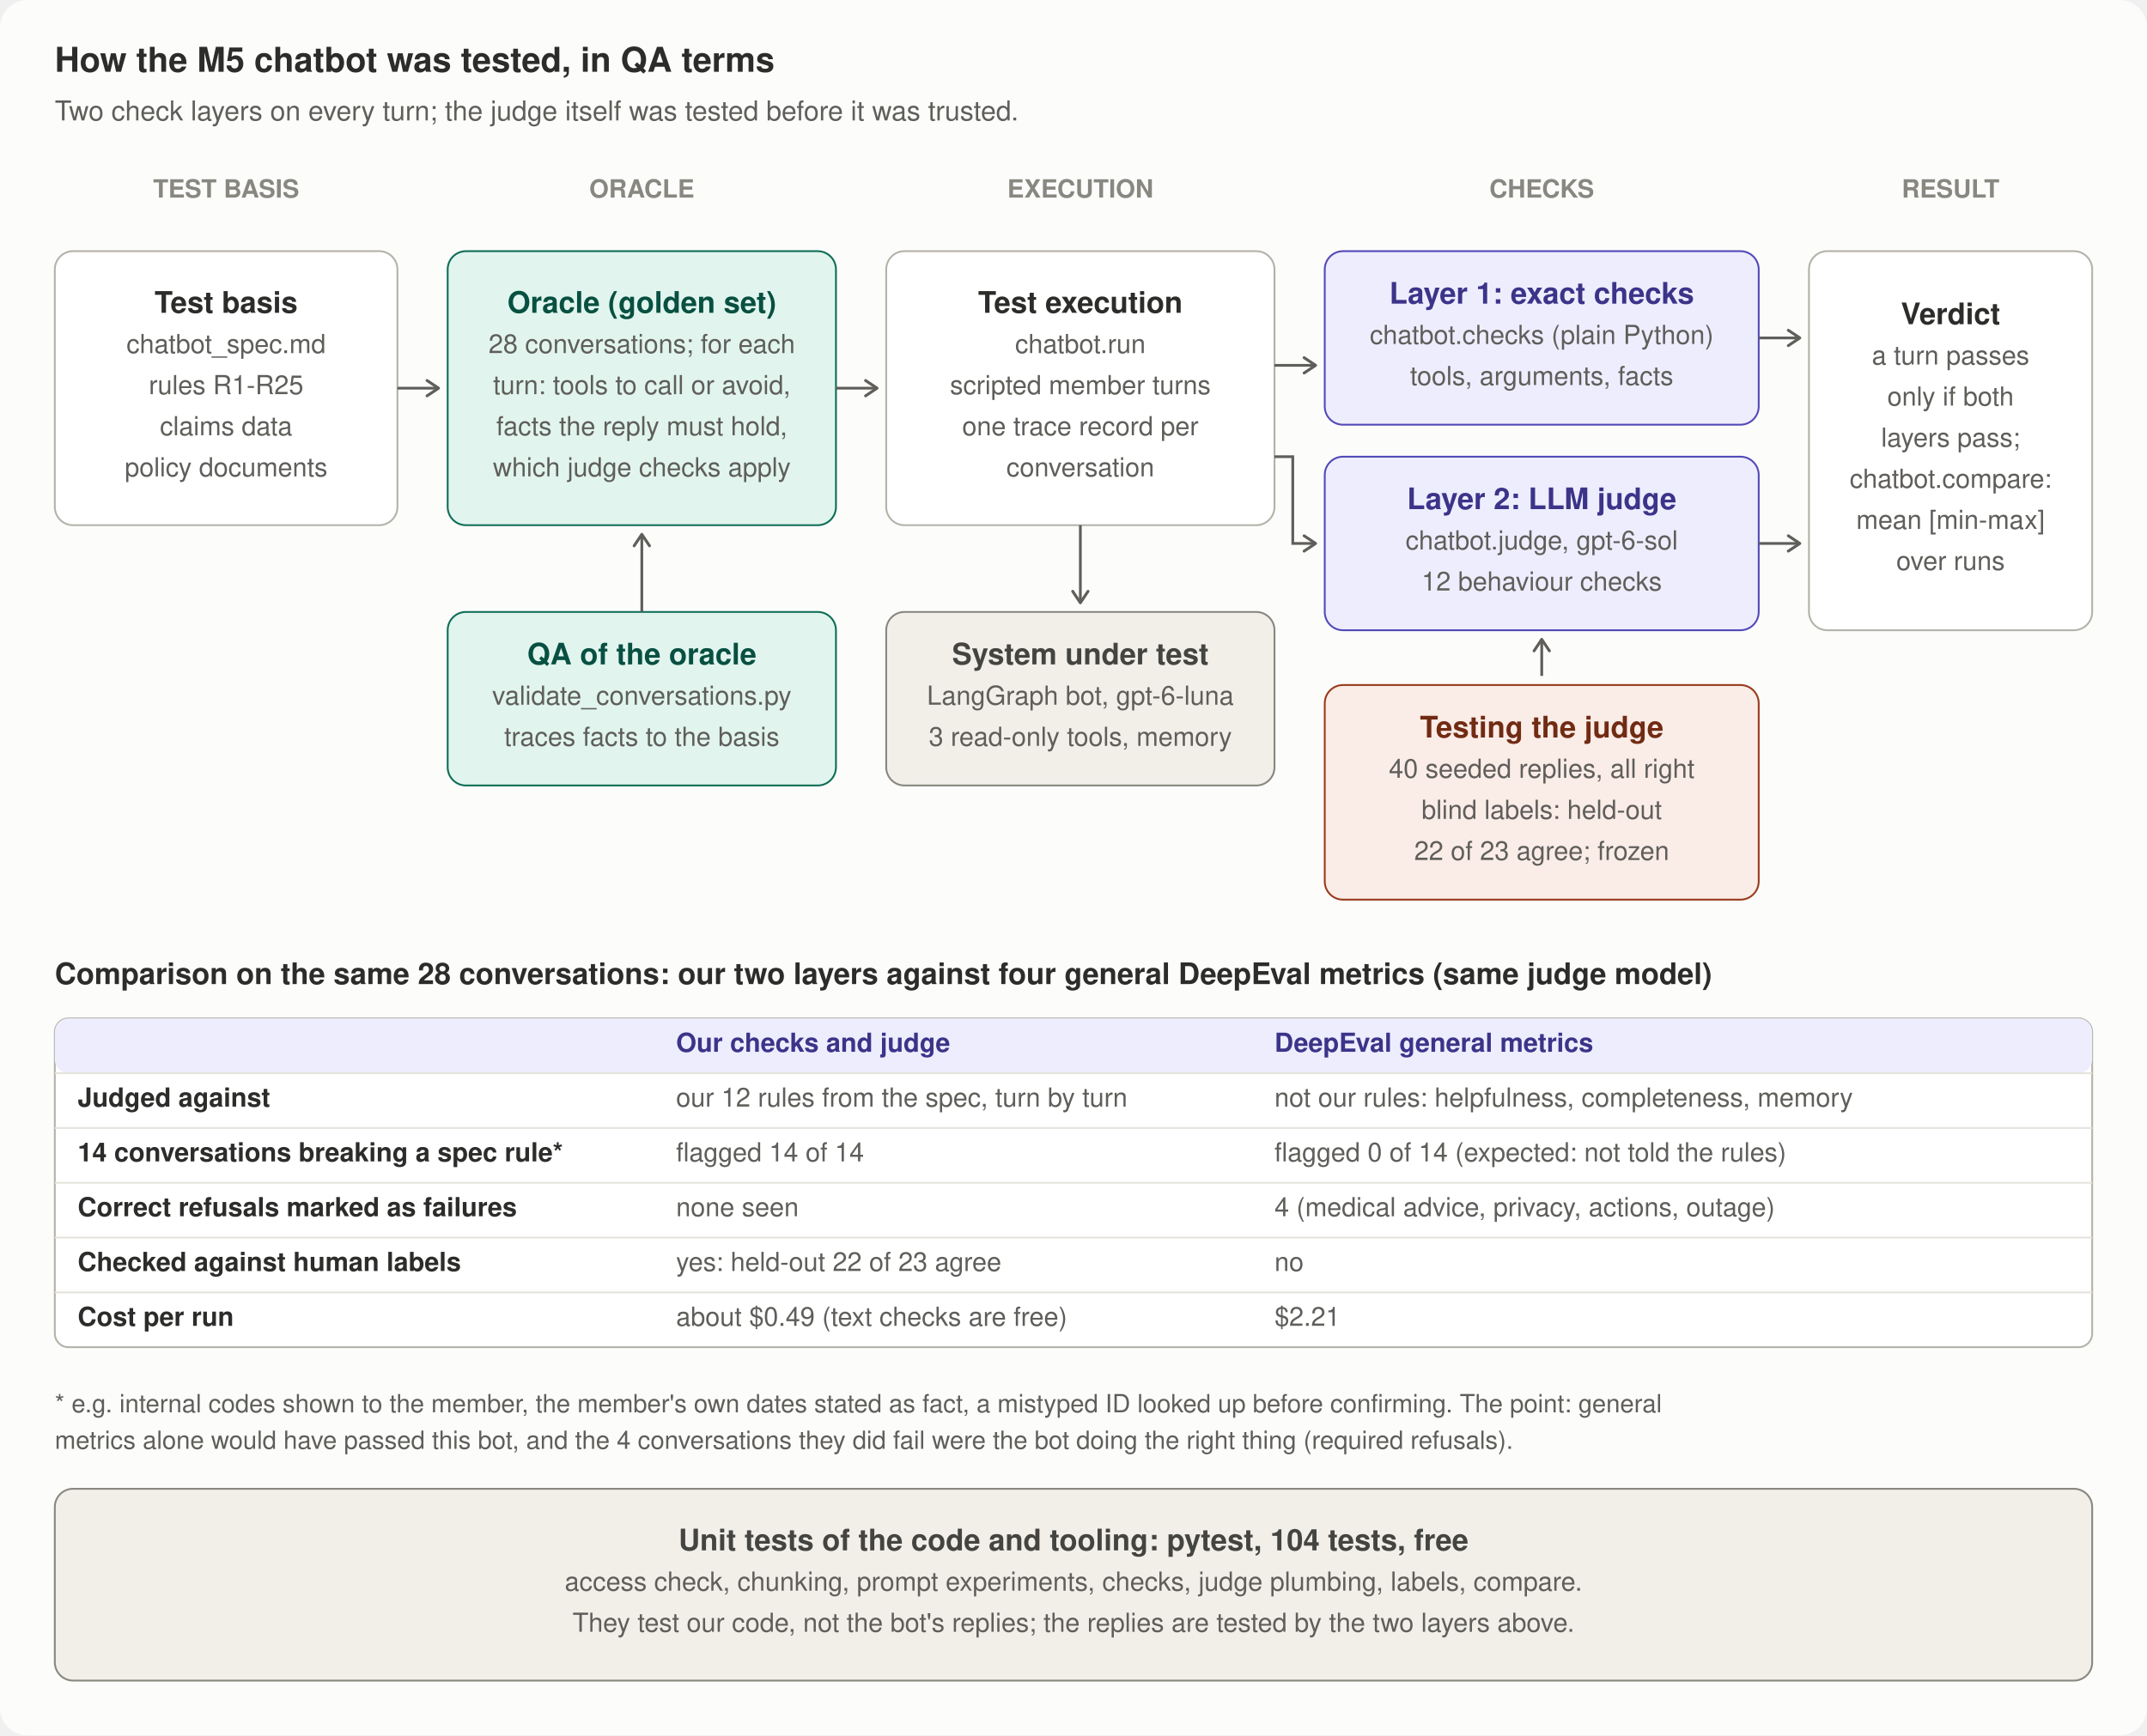
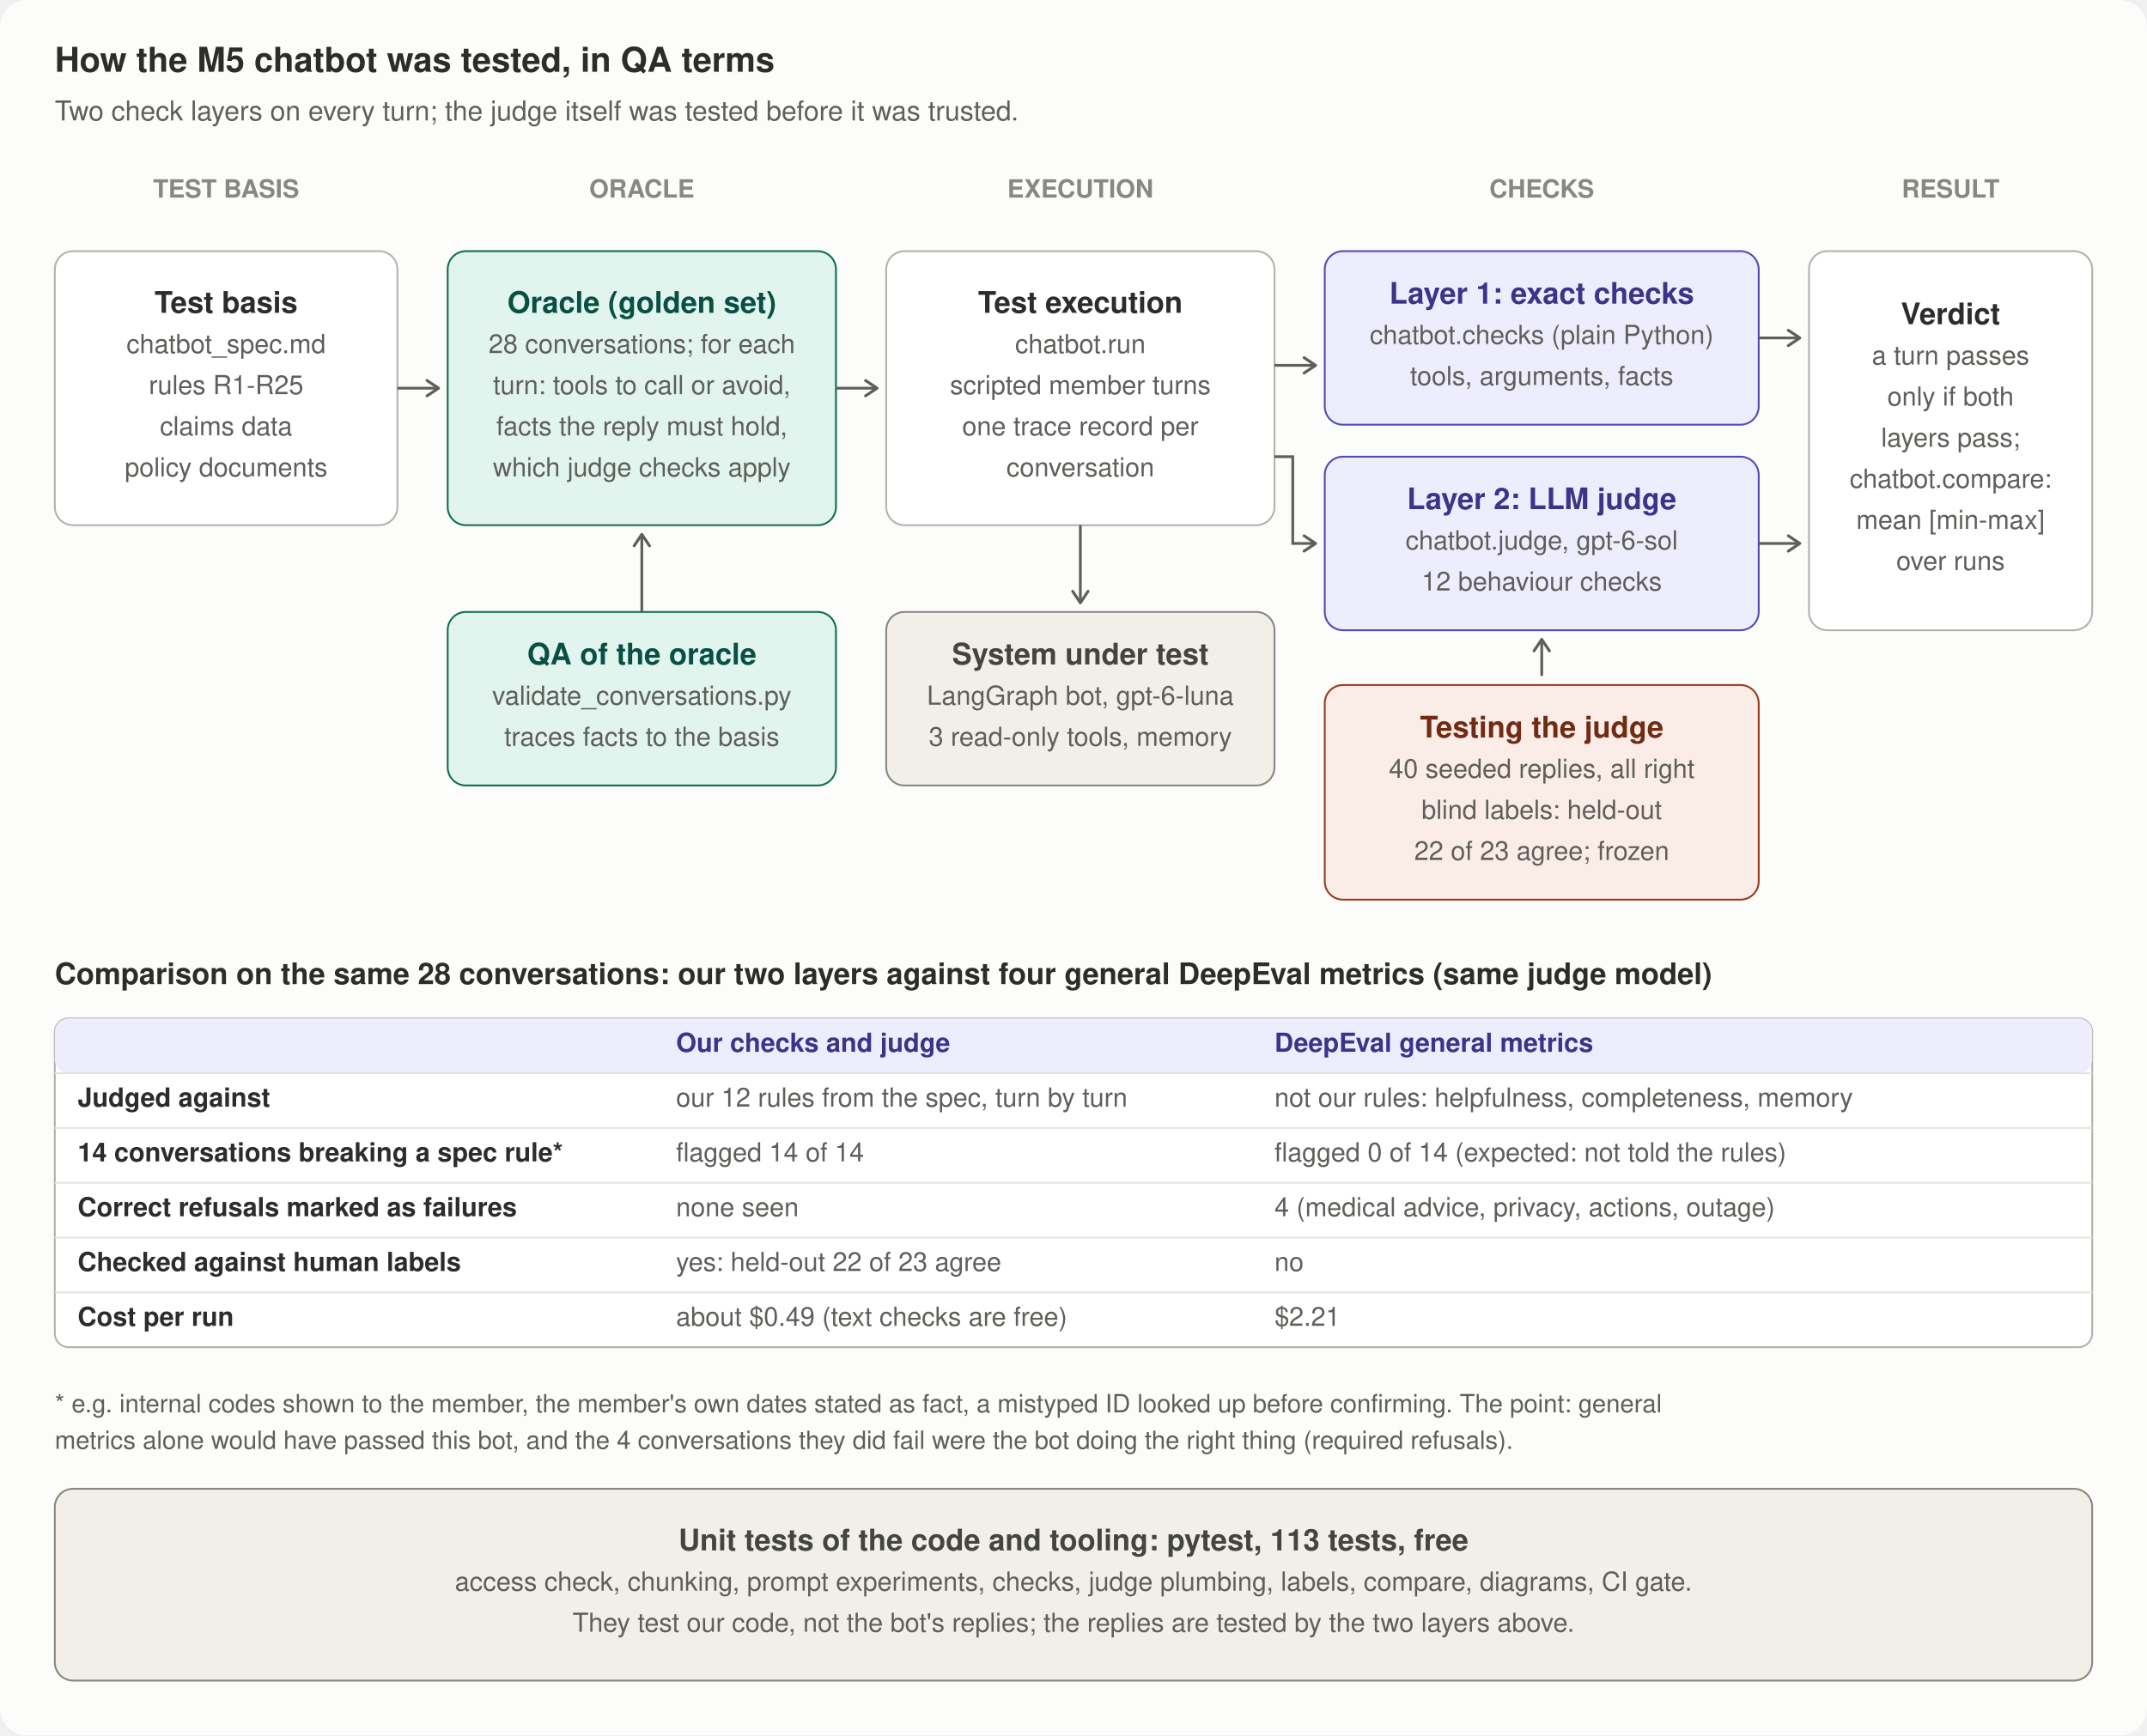
<svg xmlns="http://www.w3.org/2000/svg" width="940" height="760" viewBox="0 0 940 760" role="img">
  <defs>
    <marker id="a" viewBox="0 0 10 10" refX="8" refY="5" markerWidth="7" markerHeight="7" orient="auto-start-reverse">
      <path d="M2 1L8 5L2 9" fill="none" stroke="#5F5E5A" stroke-width="1.5" stroke-linecap="round" stroke-linejoin="round" />
    </marker>
  </defs>
  <rect width="940" height="760" rx="12" fill="#FCFCFB" />
  <text x="24" y="28" font-family="Segoe UI, Helvetica, Arial, sans-serif" font-size="15" font-weight="600" fill="#2C2C2A" text-anchor="start" dominant-baseline="central">How the M5 chatbot was tested, in QA terms</text>
  <text x="24" y="50" font-family="Segoe UI, Helvetica, Arial, sans-serif" font-size="12" font-weight="400" fill="#5F5E5A" text-anchor="start" dominant-baseline="central">Two check layers on every turn; the judge itself was tested before it was trusted.</text>
  <text x="99.0" y="84" font-family="Segoe UI, Helvetica, Arial, sans-serif" font-size="11" font-weight="700" fill="#888780" text-anchor="middle" dominant-baseline="central">TEST BASIS</text>
  <text x="281.0" y="84" font-family="Segoe UI, Helvetica, Arial, sans-serif" font-size="11" font-weight="700" fill="#888780" text-anchor="middle" dominant-baseline="central">ORACLE</text>
  <text x="473.0" y="84" font-family="Segoe UI, Helvetica, Arial, sans-serif" font-size="11" font-weight="700" fill="#888780" text-anchor="middle" dominant-baseline="central">EXECUTION</text>
  <text x="675.0" y="84" font-family="Segoe UI, Helvetica, Arial, sans-serif" font-size="11" font-weight="700" fill="#888780" text-anchor="middle" dominant-baseline="central">CHECKS</text>
  <text x="854.0" y="84" font-family="Segoe UI, Helvetica, Arial, sans-serif" font-size="11" font-weight="700" fill="#888780" text-anchor="middle" dominant-baseline="central">RESULT</text>
  <rect x="24" y="110" width="150" height="120" rx="8" fill="#FFFFFF" stroke="#B4B2A9" stroke-width="0.8" />
  <text x="99.0" y="134.0" font-family="Segoe UI, Helvetica, Arial, sans-serif" font-size="13" font-weight="600" fill="#2C2C2A" text-anchor="middle" dominant-baseline="central">Test basis</text>
  <text x="99.0" y="152.0" font-family="Segoe UI, Helvetica, Arial, sans-serif" font-size="11.5" font-weight="400" fill="#5F5E5A" text-anchor="middle" dominant-baseline="central">chatbot_spec.md</text>
  <text x="99.0" y="170.0" font-family="Segoe UI, Helvetica, Arial, sans-serif" font-size="11.5" font-weight="400" fill="#5F5E5A" text-anchor="middle" dominant-baseline="central">rules R1-R25</text>
  <text x="99.0" y="188.0" font-family="Segoe UI, Helvetica, Arial, sans-serif" font-size="11.5" font-weight="400" fill="#5F5E5A" text-anchor="middle" dominant-baseline="central">claims data</text>
  <text x="99.0" y="206.0" font-family="Segoe UI, Helvetica, Arial, sans-serif" font-size="11.5" font-weight="400" fill="#5F5E5A" text-anchor="middle" dominant-baseline="central">policy documents</text>
  <rect x="196" y="110" width="170" height="120" rx="8" fill="#E1F5EE" stroke="#0F6E56" stroke-width="0.8" />
  <text x="281.0" y="134.0" font-family="Segoe UI, Helvetica, Arial, sans-serif" font-size="13" font-weight="600" fill="#085041" text-anchor="middle" dominant-baseline="central">Oracle (golden set)</text>
  <text x="281.0" y="152.0" font-family="Segoe UI, Helvetica, Arial, sans-serif" font-size="11.5" font-weight="400" fill="#5F5E5A" text-anchor="middle" dominant-baseline="central">28 conversations; for each</text>
  <text x="281.0" y="170.0" font-family="Segoe UI, Helvetica, Arial, sans-serif" font-size="11.5" font-weight="400" fill="#5F5E5A" text-anchor="middle" dominant-baseline="central">turn: tools to call or avoid,</text>
  <text x="281.0" y="188.0" font-family="Segoe UI, Helvetica, Arial, sans-serif" font-size="11.5" font-weight="400" fill="#5F5E5A" text-anchor="middle" dominant-baseline="central">facts the reply must hold,</text>
  <text x="281.0" y="206.0" font-family="Segoe UI, Helvetica, Arial, sans-serif" font-size="11.5" font-weight="400" fill="#5F5E5A" text-anchor="middle" dominant-baseline="central">which judge checks apply</text>
  <rect x="196" y="268" width="170" height="76" rx="8" fill="#E1F5EE" stroke="#0F6E56" stroke-width="0.8" />
  <text x="281.0" y="288.0" font-family="Segoe UI, Helvetica, Arial, sans-serif" font-size="13" font-weight="600" fill="#085041" text-anchor="middle" dominant-baseline="central">QA of the oracle</text>
  <text x="281.0" y="306.0" font-family="Segoe UI, Helvetica, Arial, sans-serif" font-size="11.5" font-weight="400" fill="#5F5E5A" text-anchor="middle" dominant-baseline="central">validate_conversations.py</text>
  <text x="281.0" y="324.0" font-family="Segoe UI, Helvetica, Arial, sans-serif" font-size="11.5" font-weight="400" fill="#5F5E5A" text-anchor="middle" dominant-baseline="central">traces facts to the basis</text>
  <path d="M281 268V234" fill="none" stroke="#5F5E5A" stroke-width="1.2" marker-end="url(#a)" />
  <path d="M174 170H192" fill="none" stroke="#5F5E5A" stroke-width="1.2" marker-end="url(#a)" />
  <rect x="388" y="110" width="170" height="120" rx="8" fill="#FFFFFF" stroke="#B4B2A9" stroke-width="0.8" />
  <text x="473.0" y="134.0" font-family="Segoe UI, Helvetica, Arial, sans-serif" font-size="13" font-weight="600" fill="#2C2C2A" text-anchor="middle" dominant-baseline="central">Test execution</text>
  <text x="473.0" y="152.0" font-family="Segoe UI, Helvetica, Arial, sans-serif" font-size="11.5" font-weight="400" fill="#5F5E5A" text-anchor="middle" dominant-baseline="central">chatbot.run</text>
  <text x="473.0" y="170.0" font-family="Segoe UI, Helvetica, Arial, sans-serif" font-size="11.5" font-weight="400" fill="#5F5E5A" text-anchor="middle" dominant-baseline="central">scripted member turns</text>
  <text x="473.0" y="188.0" font-family="Segoe UI, Helvetica, Arial, sans-serif" font-size="11.5" font-weight="400" fill="#5F5E5A" text-anchor="middle" dominant-baseline="central">one trace record per</text>
  <text x="473.0" y="206.0" font-family="Segoe UI, Helvetica, Arial, sans-serif" font-size="11.5" font-weight="400" fill="#5F5E5A" text-anchor="middle" dominant-baseline="central">conversation</text>
  <rect x="388" y="268" width="170" height="76" rx="8" fill="#F1EFE8" stroke="#888780" stroke-width="0.8" />
  <text x="473.0" y="288.0" font-family="Segoe UI, Helvetica, Arial, sans-serif" font-size="13" font-weight="600" fill="#444441" text-anchor="middle" dominant-baseline="central">System under test</text>
  <text x="473.0" y="306.0" font-family="Segoe UI, Helvetica, Arial, sans-serif" font-size="11.5" font-weight="400" fill="#5F5E5A" text-anchor="middle" dominant-baseline="central">LangGraph bot, gpt-6-luna</text>
  <text x="473.0" y="324.0" font-family="Segoe UI, Helvetica, Arial, sans-serif" font-size="11.5" font-weight="400" fill="#5F5E5A" text-anchor="middle" dominant-baseline="central">3 read-only tools, memory</text>
  <path d="M473 230V264" fill="none" stroke="#5F5E5A" stroke-width="1.2" marker-end="url(#a)" />
  <path d="M366 170H384" fill="none" stroke="#5F5E5A" stroke-width="1.2" marker-end="url(#a)" />
  <rect x="580" y="110" width="190" height="76" rx="8" fill="#EEEDFE" stroke="#534AB7" stroke-width="0.8" />
  <text x="675.0" y="130.0" font-family="Segoe UI, Helvetica, Arial, sans-serif" font-size="13" font-weight="600" fill="#3C3489" text-anchor="middle" dominant-baseline="central">Layer 1: exact checks</text>
  <text x="675.0" y="148.0" font-family="Segoe UI, Helvetica, Arial, sans-serif" font-size="11.5" font-weight="400" fill="#5F5E5A" text-anchor="middle" dominant-baseline="central">chatbot.checks (plain Python)</text>
  <text x="675.0" y="166.0" font-family="Segoe UI, Helvetica, Arial, sans-serif" font-size="11.5" font-weight="400" fill="#5F5E5A" text-anchor="middle" dominant-baseline="central">tools, arguments, facts</text>
  <rect x="580" y="200" width="190" height="76" rx="8" fill="#EEEDFE" stroke="#534AB7" stroke-width="0.8" />
  <text x="675.0" y="220.0" font-family="Segoe UI, Helvetica, Arial, sans-serif" font-size="13" font-weight="600" fill="#3C3489" text-anchor="middle" dominant-baseline="central">Layer 2: LLM judge</text>
  <text x="675.0" y="238.0" font-family="Segoe UI, Helvetica, Arial, sans-serif" font-size="11.5" font-weight="400" fill="#5F5E5A" text-anchor="middle" dominant-baseline="central">chatbot.judge, gpt-6-sol</text>
  <text x="675.0" y="256.0" font-family="Segoe UI, Helvetica, Arial, sans-serif" font-size="11.5" font-weight="400" fill="#5F5E5A" text-anchor="middle" dominant-baseline="central">12 behaviour checks</text>
  <rect x="580" y="300" width="190" height="94" rx="8" fill="#FAECE7" stroke="#993C1D" stroke-width="0.8" />
  <text x="675.0" y="320.0" font-family="Segoe UI, Helvetica, Arial, sans-serif" font-size="13" font-weight="600" fill="#712B13" text-anchor="middle" dominant-baseline="central">Testing the judge</text>
  <text x="675.0" y="338.0" font-family="Segoe UI, Helvetica, Arial, sans-serif" font-size="11.5" font-weight="400" fill="#5F5E5A" text-anchor="middle" dominant-baseline="central">40 seeded replies, all right</text>
  <text x="675.0" y="356.0" font-family="Segoe UI, Helvetica, Arial, sans-serif" font-size="11.5" font-weight="400" fill="#5F5E5A" text-anchor="middle" dominant-baseline="central">blind labels: held-out</text>
  <text x="675.0" y="374.0" font-family="Segoe UI, Helvetica, Arial, sans-serif" font-size="11.5" font-weight="400" fill="#5F5E5A" text-anchor="middle" dominant-baseline="central">22 of 23 agree; frozen</text>
  <path d="M675 296V280" fill="none" stroke="#5F5E5A" stroke-width="1.2" marker-end="url(#a)" />
  <path d="M558 160H576" fill="none" stroke="#5F5E5A" stroke-width="1.2" marker-end="url(#a)" />
  <path d="M558 200H566V238H576" fill="none" stroke="#5F5E5A" stroke-width="1.2" marker-end="url(#a)" />
  <rect x="792" y="110" width="124" height="166" rx="8" fill="#FFFFFF" stroke="#B4B2A9" stroke-width="0.8" />
  <text x="854.0" y="139.0" font-family="Segoe UI, Helvetica, Arial, sans-serif" font-size="13" font-weight="600" fill="#2C2C2A" text-anchor="middle" dominant-baseline="central">Verdict</text>
  <text x="854.0" y="157.0" font-family="Segoe UI, Helvetica, Arial, sans-serif" font-size="11.5" font-weight="400" fill="#5F5E5A" text-anchor="middle" dominant-baseline="central">a turn passes</text>
  <text x="854.0" y="175.0" font-family="Segoe UI, Helvetica, Arial, sans-serif" font-size="11.5" font-weight="400" fill="#5F5E5A" text-anchor="middle" dominant-baseline="central">only if both</text>
  <text x="854.0" y="193.0" font-family="Segoe UI, Helvetica, Arial, sans-serif" font-size="11.5" font-weight="400" fill="#5F5E5A" text-anchor="middle" dominant-baseline="central">layers pass;</text>
  <text x="854.0" y="211.0" font-family="Segoe UI, Helvetica, Arial, sans-serif" font-size="11.5" font-weight="400" fill="#5F5E5A" text-anchor="middle" dominant-baseline="central">chatbot.compare:</text>
  <text x="854.0" y="229.0" font-family="Segoe UI, Helvetica, Arial, sans-serif" font-size="11.5" font-weight="400" fill="#5F5E5A" text-anchor="middle" dominant-baseline="central">mean [min-max]</text>
  <text x="854.0" y="247.0" font-family="Segoe UI, Helvetica, Arial, sans-serif" font-size="11.5" font-weight="400" fill="#5F5E5A" text-anchor="middle" dominant-baseline="central">over runs</text>
  <path d="M770 148H788" fill="none" stroke="#5F5E5A" stroke-width="1.2" marker-end="url(#a)" />
  <path d="M770 238H788" fill="none" stroke="#5F5E5A" stroke-width="1.2" marker-end="url(#a)" />
  <text x="24" y="428" font-family="Segoe UI, Helvetica, Arial, sans-serif" font-size="13" font-weight="600" fill="#2C2C2A" text-anchor="start" dominant-baseline="central">Comparison on the same 28 conversations: our two layers against four general DeepEval metrics (same judge model)</text>
  <rect x="24" y="446" width="892" height="144" rx="6" fill="#FFFFFF" stroke="#B4B2A9" stroke-width="0.8" />
  <rect x="24" y="446" width="892" height="24" rx="6" fill="#EEEDFE" />
  <text x="34" y="458.0" font-family="Segoe UI, Helvetica, Arial, sans-serif" font-size="11.5" font-weight="600" fill="#3C3489" text-anchor="start" dominant-baseline="central" />
  <text x="296" y="458.0" font-family="Segoe UI, Helvetica, Arial, sans-serif" font-size="11.5" font-weight="600" fill="#3C3489" text-anchor="start" dominant-baseline="central">Our checks and judge</text>
  <text x="558" y="458.0" font-family="Segoe UI, Helvetica, Arial, sans-serif" font-size="11.5" font-weight="600" fill="#3C3489" text-anchor="start" dominant-baseline="central">DeepEval general metrics</text>
  <path d="M24 470H916" stroke="#E5E3DC" stroke-width="0.8" />
  <text x="34" y="482.0" font-family="Segoe UI, Helvetica, Arial, sans-serif" font-size="11.5" font-weight="600" fill="#2C2C2A" text-anchor="start" dominant-baseline="central">Judged against</text>
  <text x="296" y="482.0" font-family="Segoe UI, Helvetica, Arial, sans-serif" font-size="11.5" font-weight="400" fill="#5F5E5A" text-anchor="start" dominant-baseline="central">our 12 rules from the spec, turn by turn</text>
  <text x="558" y="482.0" font-family="Segoe UI, Helvetica, Arial, sans-serif" font-size="11.5" font-weight="400" fill="#5F5E5A" text-anchor="start" dominant-baseline="central">not our rules: helpfulness, completeness, memory</text>
  <path d="M24 494H916" stroke="#E5E3DC" stroke-width="0.8" />
  <text x="34" y="506.0" font-family="Segoe UI, Helvetica, Arial, sans-serif" font-size="11.5" font-weight="600" fill="#2C2C2A" text-anchor="start" dominant-baseline="central">14 conversations breaking a spec rule*</text>
  <text x="296" y="506.0" font-family="Segoe UI, Helvetica, Arial, sans-serif" font-size="11.5" font-weight="400" fill="#5F5E5A" text-anchor="start" dominant-baseline="central">flagged 14 of 14</text>
  <text x="558" y="506.0" font-family="Segoe UI, Helvetica, Arial, sans-serif" font-size="11.5" font-weight="400" fill="#5F5E5A" text-anchor="start" dominant-baseline="central">flagged 0 of 14 (expected: not told the rules)</text>
  <path d="M24 518H916" stroke="#E5E3DC" stroke-width="0.8" />
  <text x="34" y="530.0" font-family="Segoe UI, Helvetica, Arial, sans-serif" font-size="11.5" font-weight="600" fill="#2C2C2A" text-anchor="start" dominant-baseline="central">Correct refusals marked as failures</text>
  <text x="296" y="530.0" font-family="Segoe UI, Helvetica, Arial, sans-serif" font-size="11.5" font-weight="400" fill="#5F5E5A" text-anchor="start" dominant-baseline="central">none seen</text>
  <text x="558" y="530.0" font-family="Segoe UI, Helvetica, Arial, sans-serif" font-size="11.5" font-weight="400" fill="#5F5E5A" text-anchor="start" dominant-baseline="central">4 (medical advice, privacy, actions, outage)</text>
  <path d="M24 542H916" stroke="#E5E3DC" stroke-width="0.8" />
  <text x="34" y="554.0" font-family="Segoe UI, Helvetica, Arial, sans-serif" font-size="11.5" font-weight="600" fill="#2C2C2A" text-anchor="start" dominant-baseline="central">Checked against human labels</text>
  <text x="296" y="554.0" font-family="Segoe UI, Helvetica, Arial, sans-serif" font-size="11.5" font-weight="400" fill="#5F5E5A" text-anchor="start" dominant-baseline="central">yes: held-out 22 of 23 agree</text>
  <text x="558" y="554.0" font-family="Segoe UI, Helvetica, Arial, sans-serif" font-size="11.5" font-weight="400" fill="#5F5E5A" text-anchor="start" dominant-baseline="central">no</text>
  <path d="M24 566H916" stroke="#E5E3DC" stroke-width="0.8" />
  <text x="34" y="578.0" font-family="Segoe UI, Helvetica, Arial, sans-serif" font-size="11.5" font-weight="600" fill="#2C2C2A" text-anchor="start" dominant-baseline="central">Cost per run</text>
  <text x="296" y="578.0" font-family="Segoe UI, Helvetica, Arial, sans-serif" font-size="11.5" font-weight="400" fill="#5F5E5A" text-anchor="start" dominant-baseline="central">about $0.49 (text checks are free)</text>
  <text x="558" y="578.0" font-family="Segoe UI, Helvetica, Arial, sans-serif" font-size="11.5" font-weight="400" fill="#5F5E5A" text-anchor="start" dominant-baseline="central">$2.21</text>
  <text x="24" y="616" font-family="Segoe UI, Helvetica, Arial, sans-serif" font-size="11" font-weight="400" fill="#5F5E5A" text-anchor="start" dominant-baseline="central">* e.g. internal codes shown to the member, the member's own dates stated as fact, a mistyped ID looked up before confirming. The point: general</text>
  <text x="24" y="632" font-family="Segoe UI, Helvetica, Arial, sans-serif" font-size="11" font-weight="400" fill="#5F5E5A" text-anchor="start" dominant-baseline="central">metrics alone would have passed this bot, and the 4 conversations they did fail were the bot doing the right thing (required refusals).</text>
  <rect x="24" y="652" width="892" height="84" rx="8" fill="#F1EFE8" stroke="#888780" stroke-width="0.8" />
-   <text x="470.0" y="676.0" font-family="Segoe UI, Helvetica, Arial, sans-serif" font-size="13" font-weight="600" fill="#444441" text-anchor="middle" dominant-baseline="central">Unit tests of the code and tooling: pytest, 104 tests, free</text>
-   <text x="470.0" y="694.0" font-family="Segoe UI, Helvetica, Arial, sans-serif" font-size="11.5" font-weight="400" fill="#5F5E5A" text-anchor="middle" dominant-baseline="central">access check, chunking, prompt experiments, checks, judge plumbing, labels, compare.</text>
+   <text x="470.0" y="676.0" font-family="Segoe UI, Helvetica, Arial, sans-serif" font-size="13" font-weight="600" fill="#444441" text-anchor="middle" dominant-baseline="central">Unit tests of the code and tooling: pytest, 113 tests, free</text>
+   <text x="470.0" y="694.0" font-family="Segoe UI, Helvetica, Arial, sans-serif" font-size="11.5" font-weight="400" fill="#5F5E5A" text-anchor="middle" dominant-baseline="central">access check, chunking, prompt experiments, checks, judge plumbing, labels, compare, diagrams, CI gate.</text>
  <text x="470.0" y="712.0" font-family="Segoe UI, Helvetica, Arial, sans-serif" font-size="11.5" font-weight="400" fill="#5F5E5A" text-anchor="middle" dominant-baseline="central">They test our code, not the bot's replies; the replies are tested by the two layers above.</text>
</svg>
